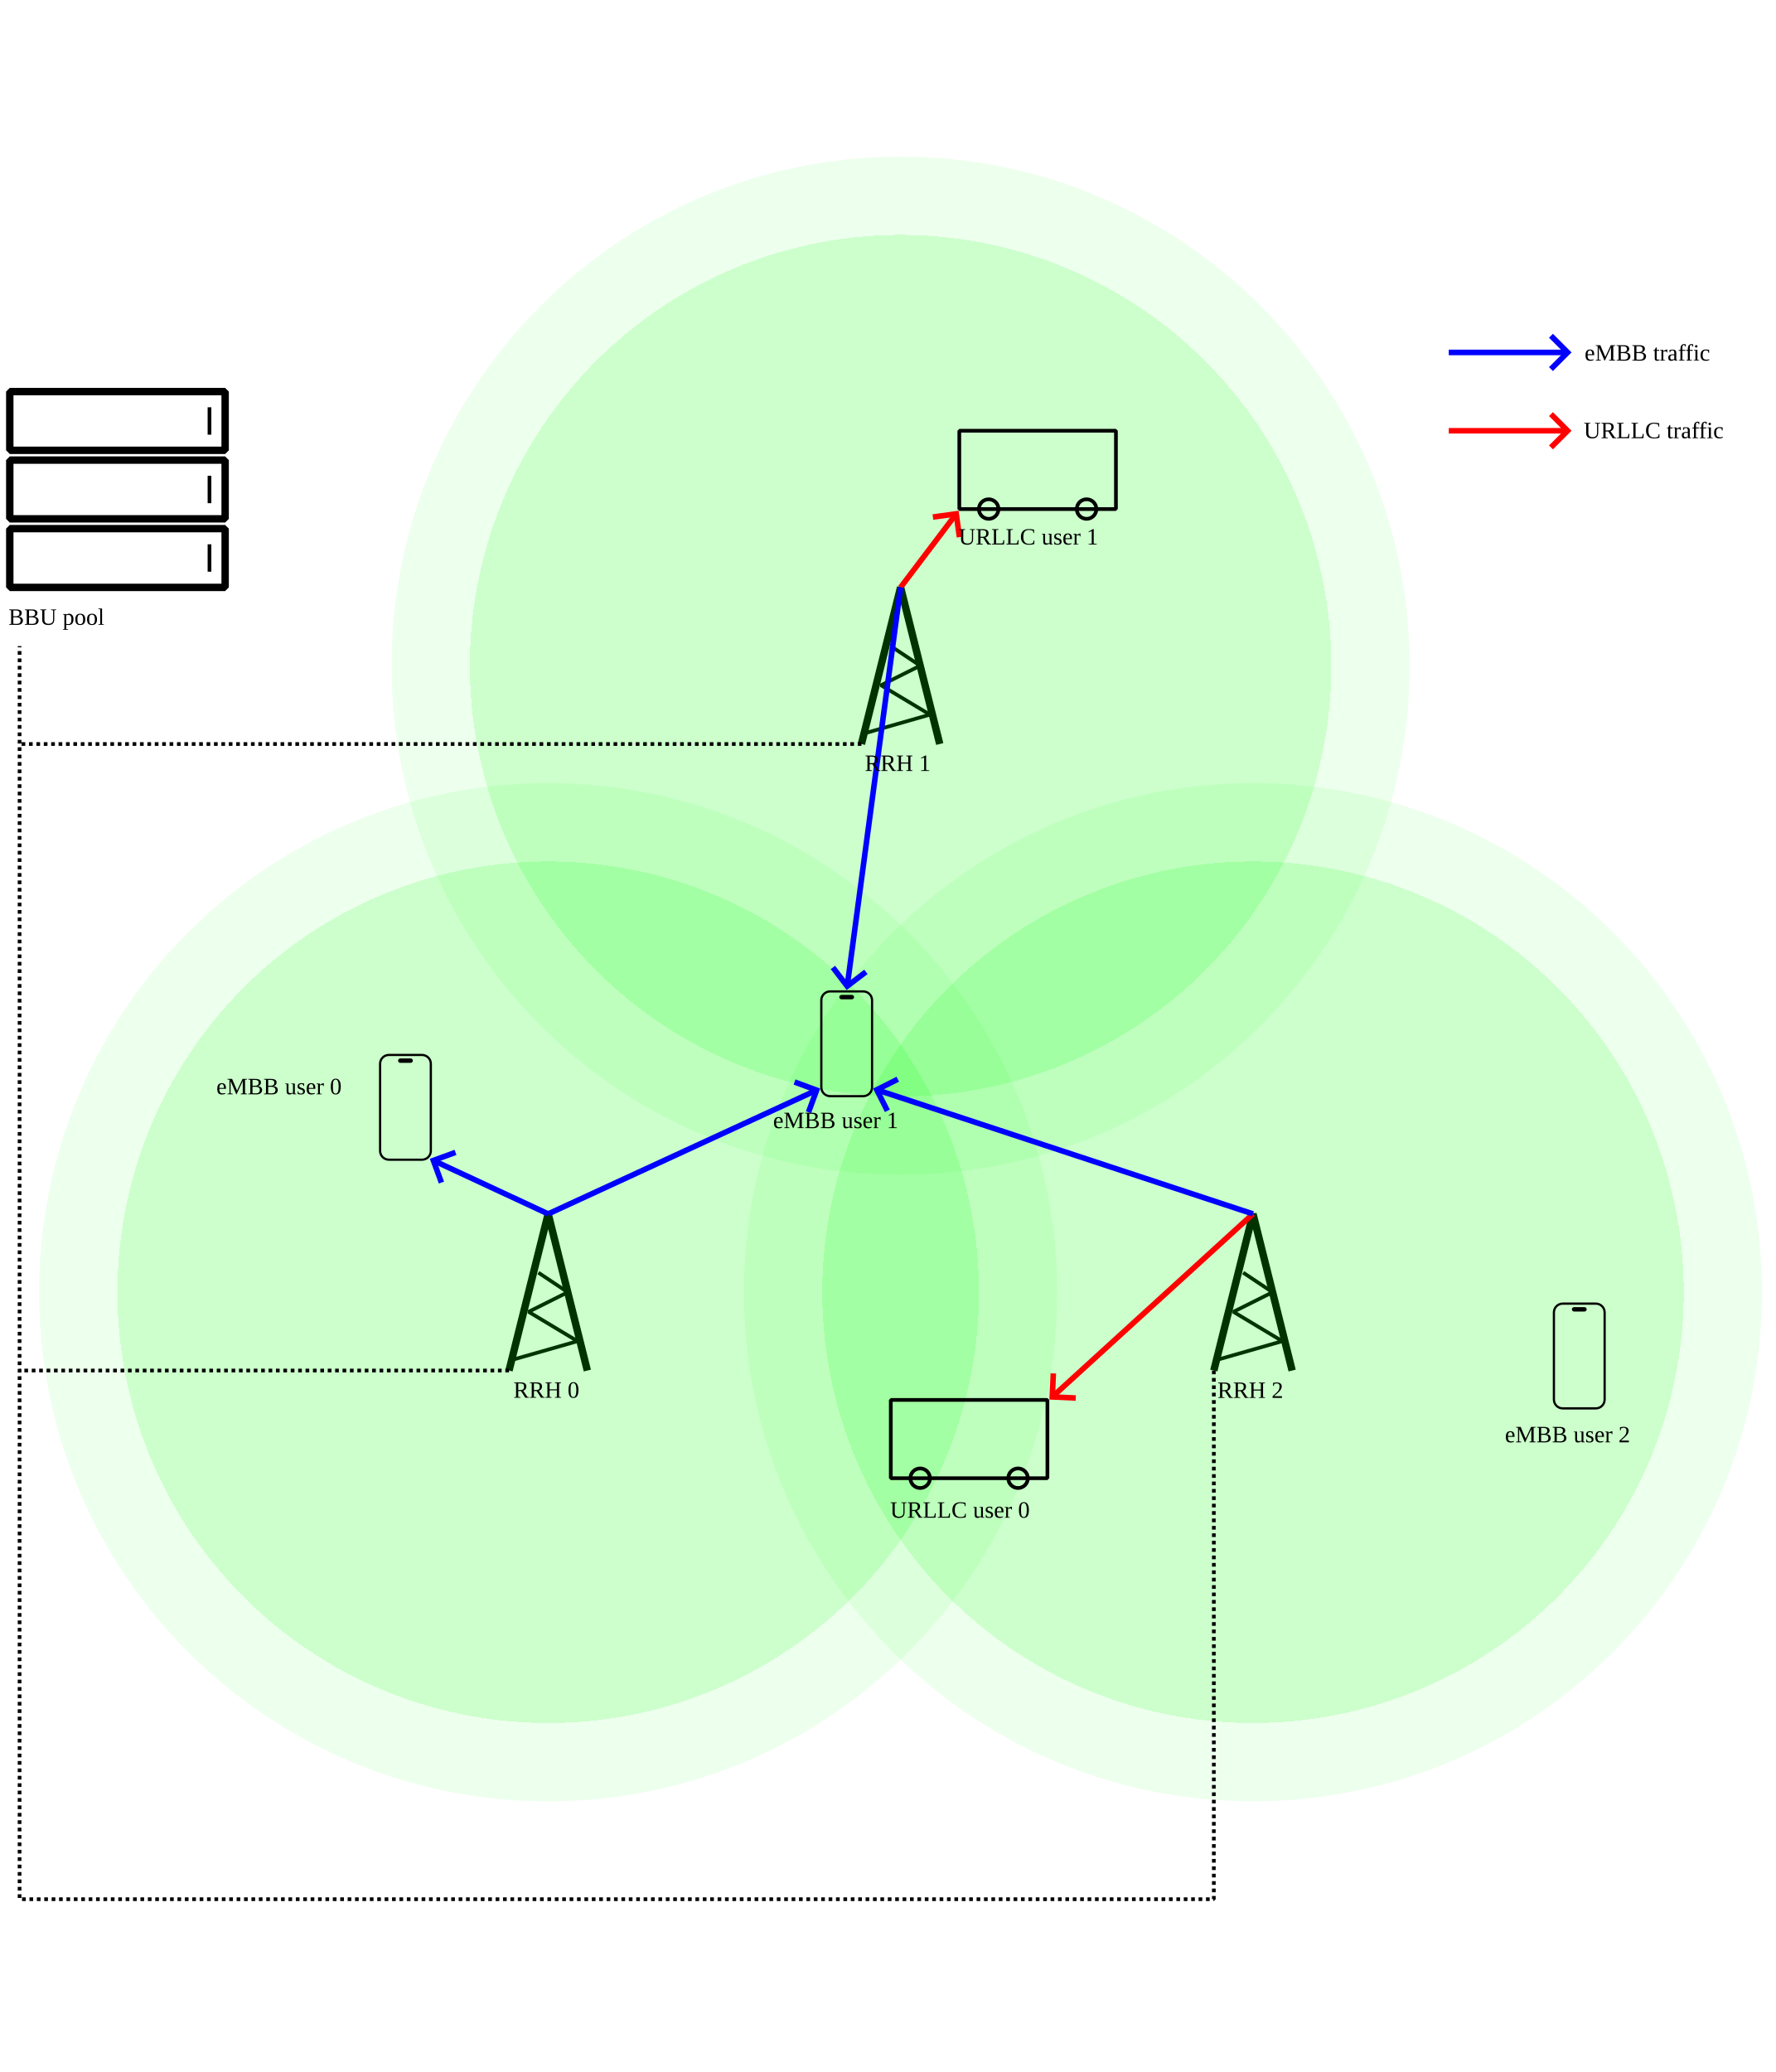
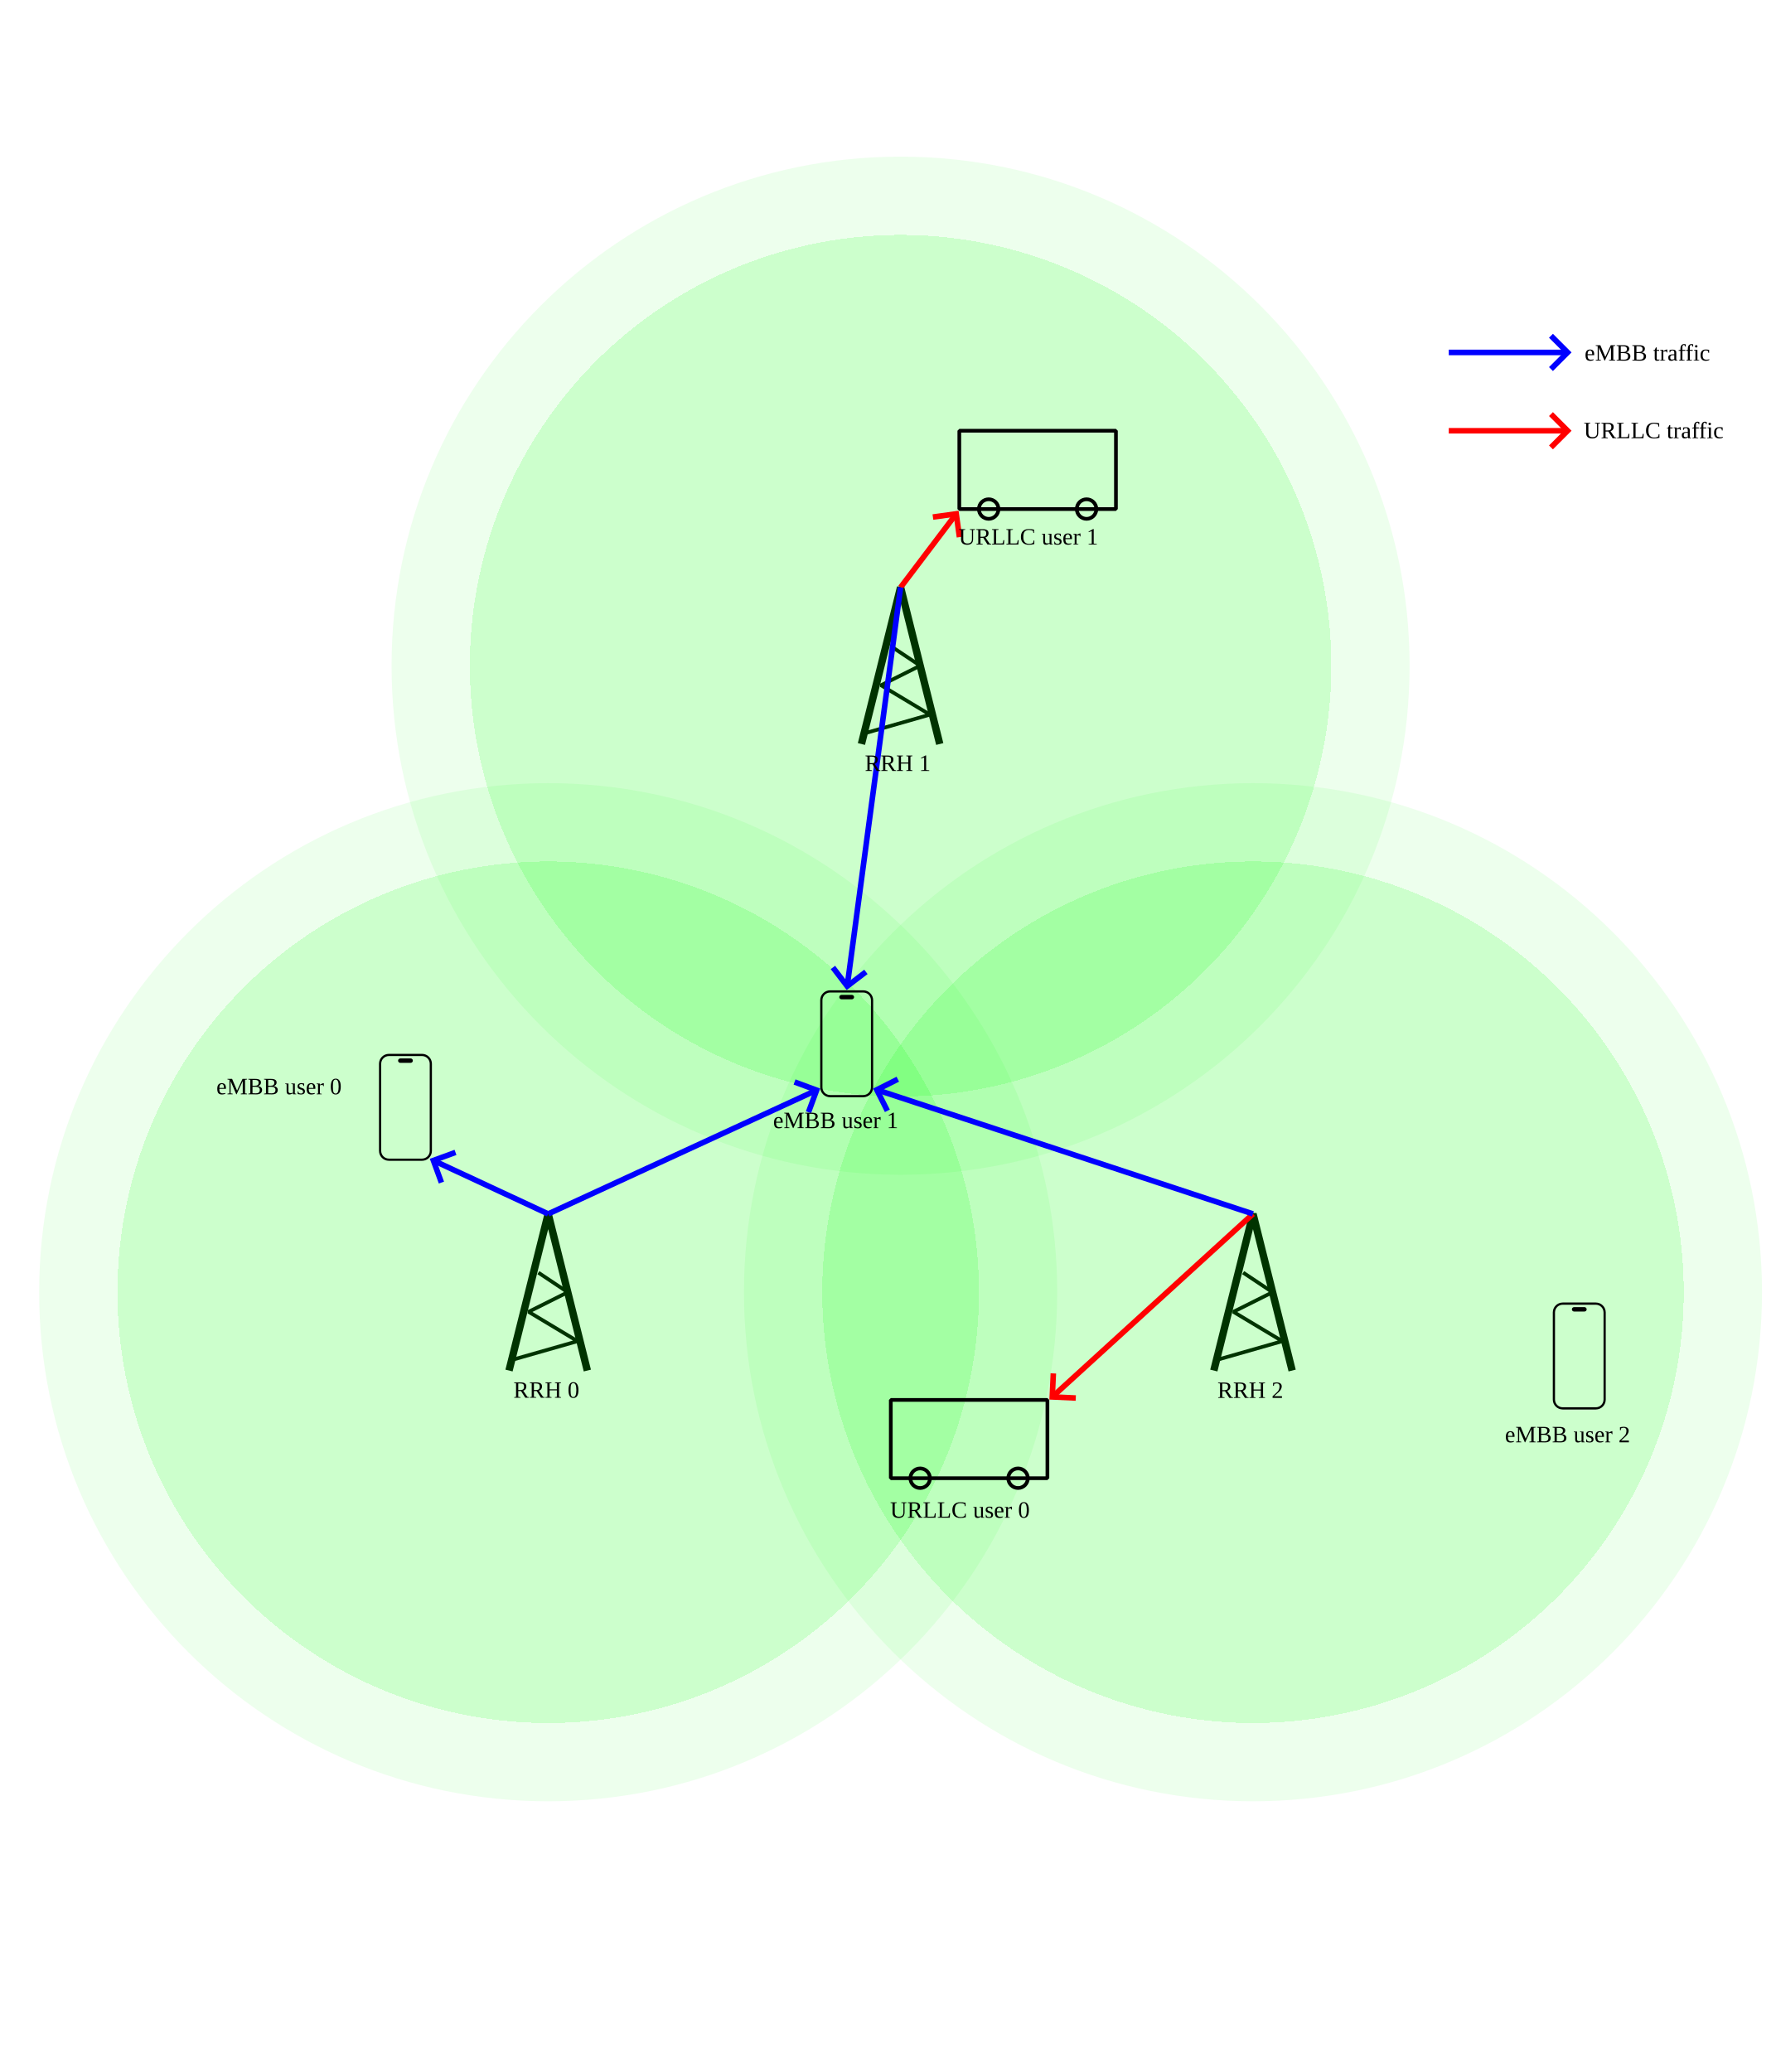
<svg xmlns="http://www.w3.org/2000/svg" xmlns:xlink="http://www.w3.org/1999/xlink" width="240mm" height="280mm" viewBox="0 0 240 280" version="1.1" id="svg5">
  <defs id="defs2">
    <marker style="overflow:visible" id="marker2697" refX="0" refY="0" orient="auto-start-reverse" markerWidth="4.061" markerHeight="6.707" viewBox="0 0 4.061 6.707" preserveAspectRatio="xMidYMid">
      <path style="fill:none;stroke:context-stroke;stroke-width:1;stroke-linecap:butt" d="M 3,-3 0,0 3,3" id="path2695" transform="rotate(180,0.125,0)" />
    </marker>
    <linearGradient id="linearGradient2700">
      <stop style="stop-color:#00ff00;stop-opacity:1;" offset="1" id="stop2696" />
      <stop style="stop-color:#00ff00;stop-opacity:0.35;" offset="1" id="stop2698" />
    </linearGradient>
    <radialGradient xlink:href="#linearGradient2700" id="radialGradient2704" cx="103.188" cy="140.229" fx="103.188" fy="140.229" r="34.396" gradientUnits="userSpaceOnUse" gradientTransform="matrix(1.692302,-5.3954117e-6,5.4308913e-6,1.692308,-79.37501,-99.72704)" />
    <radialGradient xlink:href="#linearGradient2700" id="radialGradient2704-9" cx="103.188" cy="140.229" fx="103.188" fy="140.229" r="34.396" gradientUnits="userSpaceOnUse" gradientTransform="matrix(1.692302,-5.3954117e-6,5.4308913e-6,1.692308,-79.37501,-99.72704)" />
    <radialGradient xlink:href="#linearGradient2700" id="radialGradient2704-8" cx="103.188" cy="140.229" fx="103.188" fy="140.229" r="34.396" gradientUnits="userSpaceOnUse" gradientTransform="matrix(1.692302,-5.3954117e-6,5.4308913e-6,1.692308,-79.37501,-99.72704)" />
    <marker style="overflow:visible" id="marker2697-3" refX="0" refY="0" orient="auto-start-reverse" markerWidth="4.061" markerHeight="6.707" viewBox="0 0 4.061 6.707" preserveAspectRatio="xMidYMid">
      <path style="fill:none;stroke:context-stroke;stroke-width:1;stroke-linecap:butt" d="M 3,-3 0,0 3,3" id="path2695-3" transform="rotate(180,0.125,0)" />
    </marker>
    <marker style="overflow:visible" id="marker2697-7-2-0" refX="0" refY="0" orient="auto-start-reverse" markerWidth="4.061" markerHeight="6.707" viewBox="0 0 4.061 6.707" preserveAspectRatio="xMidYMid">
      <path style="fill:none;stroke:context-stroke;stroke-width:1;stroke-linecap:butt" d="M 3,-3 0,0 3,3" id="path2695-4-9-5" transform="rotate(180,0.125,0)" />
    </marker>
    <marker style="overflow:visible" id="marker2697-7-2-2" refX="0" refY="0" orient="auto-start-reverse" markerWidth="4.061" markerHeight="6.707" viewBox="0 0 4.061 6.707" preserveAspectRatio="xMidYMid">
      <path style="fill:none;stroke:context-stroke;stroke-width:1;stroke-linecap:butt" d="M 3,-3 0,0 3,3" id="path2695-4-9-9" transform="rotate(180,0.125,0)" />
    </marker>
    <marker style="overflow:visible" id="marker2697-7-2-0-8" refX="0" refY="0" orient="auto-start-reverse" markerWidth="4.061" markerHeight="6.707" viewBox="0 0 4.061 6.707" preserveAspectRatio="xMidYMid">
      <path style="fill:none;stroke:context-stroke;stroke-width:1;stroke-linecap:butt" d="M 3,-3 0,0 3,3" id="path2695-4-9-5-0" transform="rotate(180,0.125,0)" />
    </marker>
    <marker style="overflow:visible" id="marker2697-7-2-0-5" refX="0" refY="0" orient="auto-start-reverse" markerWidth="4.061" markerHeight="6.707" viewBox="0 0 4.061 6.707" preserveAspectRatio="xMidYMid">
      <path style="fill:none;stroke:context-stroke;stroke-width:1;stroke-linecap:butt" d="M 3,-3 0,0 3,3" id="path2695-4-9-5-5" transform="rotate(180,0.125,0)" />
    </marker>
    <marker style="overflow:visible" id="marker2697-7-2-2-8" refX="0" refY="0" orient="auto-start-reverse" markerWidth="4.061" markerHeight="6.707" viewBox="0 0 4.061 6.707" preserveAspectRatio="xMidYMid">
      <path style="fill:none;stroke:context-stroke;stroke-width:1;stroke-linecap:butt" d="M 3,-3 0,0 3,3" id="path2695-4-9-9-3" transform="rotate(180,0.125,0)" />
    </marker>
    <marker style="overflow:visible" id="marker2697-8" refX="0" refY="0" orient="auto-start-reverse" markerWidth="4.061" markerHeight="6.707" viewBox="0 0 4.061 6.707" preserveAspectRatio="xMidYMid">
      <path style="fill:none;stroke:context-stroke;stroke-width:1;stroke-linecap:butt" d="M 3,-3 0,0 3,3" id="path2695-7" transform="rotate(180,0.125,0)" />
    </marker>
  </defs>
  <g id="layer1">
    <g id="base_station" transform="translate(26.45833,-47.62499)">
      <path style="fill:none;fill-opacity:0.5;stroke:#000000;stroke-width:1;stroke-miterlimit:0;stroke-opacity:1" d="M 89.958,148.167 95.25,127 l 5.292,21.167" id="base_station_outer" />
      <path style="fill:none;fill-opacity:0.5;stroke:#000000;stroke-width:0.5;stroke-miterlimit:0;stroke-dasharray:none;stroke-opacity:1" d="m 89.958,146.844 9.26,-2.646 -6.615,-3.969 5.292,-2.646 -3.969,-2.646" id="base_station_inner" />
      <circle style="opacity:0.2;fill:url(#radialGradient2704);fill-opacity:1;stroke:#000000;stroke-width:0;stroke-miterlimit:0;stroke-dasharray:none;stroke-opacity:1" id="base_station_coverage" cy="137.583" cx="95.25" r="68.791" />
    </g>
    <g id="base_station-2" transform="translate(-21.16667,37.04167)">
      <path style="fill:none;fill-opacity:0.5;stroke:#000000;stroke-width:1;stroke-miterlimit:0;stroke-opacity:1" d="M 89.958,148.167 95.25,127 l 5.292,21.167" id="base_station_outer-0" />
      <path style="fill:none;fill-opacity:0.5;stroke:#000000;stroke-width:0.5;stroke-miterlimit:0;stroke-dasharray:none;stroke-opacity:1" d="m 89.958,146.844 9.26,-2.646 -6.615,-3.969 5.292,-2.646 -3.969,-2.646" id="base_station_inner-5" />
      <circle style="opacity:0.2;fill:url(#radialGradient2704-9);fill-opacity:1;stroke:#000000;stroke-width:0;stroke-miterlimit:0;stroke-dasharray:none;stroke-opacity:1" id="base_station_coverage-6" cy="137.583" cx="95.25" r="68.791" />
    </g>
    <g id="base_station-4" transform="translate(74.08334,37.04167)">
      <path style="fill:none;fill-opacity:0.5;stroke:#000000;stroke-width:1;stroke-miterlimit:0;stroke-opacity:1" d="M 89.958,148.167 95.25,127 l 5.292,21.167" id="base_station_outer-5" />
      <path style="fill:none;fill-opacity:0.5;stroke:#000000;stroke-width:0.5;stroke-miterlimit:0;stroke-dasharray:none;stroke-opacity:1" d="m 89.958,146.844 9.26,-2.646 -6.615,-3.969 5.292,-2.646 -3.969,-2.646" id="base_station_inner-0" />
      <circle style="opacity:0.2;fill:url(#radialGradient2704-8);fill-opacity:1;stroke:#000000;stroke-width:0;stroke-miterlimit:0;stroke-dasharray:none;stroke-opacity:1" id="base_station_coverage-9" cy="137.583" cx="95.25" r="68.791" />
    </g>
    <g id="embb_user_2" transform="matrix(0.07349081,0,0,0.07349081,209.9292,176.1462)" style="display:inline;stroke-width:0.993;stroke-dasharray:none;paint-order:fill markers stroke">
      <rect style="display:inline;fill:#000000;fill-opacity:1;stroke:none;stroke-width:0.993;stroke-dasharray:none;stroke-opacity:1;paint-order:normal;stop-color:#000000" id="dynamic_island-6" width="27.198" height="8.1" x="34.026" y="6.703" ry="4.05" transform="translate(-5.6696445e-7,1.3040179e-5)" />
      <rect style="display:inline;fill:none;fill-opacity:1;stroke:#000000;stroke-width:4.082;stroke-dasharray:none;stroke-opacity:1;paint-order:stroke fill markers;stop-color:#000000" id="border-7" width="93.286" height="192.617" x="156.33" y="0.265" ry="16.195" transform="translate(-155.3483,1.3040179e-5)" />
    </g>
    <g id="embb_user_1" transform="matrix(0.07349081,0,0,0.07349081,110.9249,133.9537)" style="display:inline;stroke-width:0.993;stroke-dasharray:none;paint-order:fill markers stroke">
      <rect style="display:inline;fill:#000000;fill-opacity:1;stroke:none;stroke-width:0.993;stroke-dasharray:none;stroke-opacity:1;paint-order:normal;stop-color:#000000" id="dynamic_island-3" width="27.198" height="8.1" x="34.026" y="6.703" ry="4.05" transform="translate(-5.6696445e-7,1.3040179e-5)" />
      <rect style="display:inline;fill:none;fill-opacity:1;stroke:#000000;stroke-width:4.082;stroke-dasharray:none;stroke-opacity:1;paint-order:stroke fill markers;stop-color:#000000" id="border-3" width="93.286" height="192.617" x="156.33" y="0.265" ry="16.195" transform="translate(-155.3483,1.3040179e-5)" />
    </g>
    <g id="embb_user_0" transform="matrix(0.07349081,0,0,0.07349081,51.29596,142.5407)" style="display:inline;stroke-width:0.993;stroke-dasharray:none;paint-order:fill markers stroke">
      <rect style="display:inline;fill:#000000;fill-opacity:1;stroke:none;stroke-width:0.993;stroke-dasharray:none;stroke-opacity:1;paint-order:normal;stop-color:#000000" id="dynamic_island" width="27.198" height="8.1" x="34.026" y="6.703" ry="4.05" transform="translate(-5.6696445e-7,1.3040179e-5)" />
      <rect style="display:inline;fill:none;fill-opacity:1;stroke:#000000;stroke-width:4.082;stroke-dasharray:none;stroke-opacity:1;paint-order:stroke fill markers;stop-color:#000000" id="border" width="93.286" height="192.617" x="156.33" y="0.265" ry="16.195" transform="translate(-155.3483,1.3040179e-5)" />
    </g>
    <g id="urllc_user_1" transform="translate(113.7708,-42.33333)">
      <rect style="opacity:1;fill:none;fill-opacity:1;stroke:#000000;stroke-width:0.5;stroke-miterlimit:0;stroke-dasharray:none;stroke-opacity:1" id="urllc_user_outer" width="21.167" height="10.583" x="15.875" y="100.542" />
      <ellipse style="opacity:1;fill:none;fill-opacity:1;stroke:#000000;stroke-width:0.5;stroke-miterlimit:0;stroke-dasharray:none;stroke-opacity:1" id="urllc_user_back" cx="19.844" cy="111.125" rx="1.323" ry="1.323" />
      <ellipse style="fill:none;fill-opacity:1;stroke:#000000;stroke-width:0.5;stroke-miterlimit:0;stroke-dasharray:none;stroke-opacity:1" id="urllc_user_front" cx="33.073" cy="111.125" rx="1.323" ry="1.323" />
    </g>
    <g id="urllc_user_0" transform="translate(104.5104,88.63542)">
      <rect style="opacity:1;fill:none;fill-opacity:1;stroke:#000000;stroke-width:0.5;stroke-miterlimit:0;stroke-dasharray:none;stroke-opacity:1" id="urllc_user_outer-8" width="21.167" height="10.583" x="15.875" y="100.542" />
      <ellipse style="opacity:1;fill:none;fill-opacity:1;stroke:#000000;stroke-width:0.5;stroke-miterlimit:0;stroke-dasharray:none;stroke-opacity:1" id="urllc_user_back-4" cx="19.844" cy="111.125" rx="1.323" ry="1.323" />
      <ellipse style="fill:none;fill-opacity:1;stroke:#000000;stroke-width:0.5;stroke-miterlimit:0;stroke-dasharray:none;stroke-opacity:1" id="urllc_user_front-3" cx="33.073" cy="111.125" rx="1.323" ry="1.323" />
    </g>
    <path style="opacity:1;fill:none;fill-opacity:1;stroke:#ff0000;stroke-width:0.75;stroke-miterlimit:0;stroke-dasharray:none;stroke-opacity:1;marker-end:url(#marker2697)" d="m 121.708,79.375 7.408,-9.79" id="urllc_traffic" />
    <path style="fill:none;fill-opacity:1;stroke:#ff0000;stroke-width:0.75;stroke-miterlimit:0;stroke-dasharray:none;stroke-opacity:1;marker-end:url(#marker2697-8)" d="m 195.792,58.208 h 15.875" id="urllc_traffic-4" />
    <path style="fill:none;fill-opacity:1;stroke:#ff0000;stroke-width:0.75;stroke-miterlimit:0;stroke-dasharray:none;stroke-opacity:1;marker-end:url(#marker2697-3)" d="m 169.333,164.042 -26.988,24.606" id="urllc_traffic-5" />
    <path style="fill:none;fill-opacity:1;stroke:#0000ff;stroke-width:0.75;stroke-miterlimit:0;stroke-dasharray:none;stroke-opacity:1;marker-end:url(#marker2697-7-2-2)" d="m 121.708,79.375 -7.189,53.706" id="urllc_traffic-3-0-4" />
    <path style="fill:none;fill-opacity:1;stroke:#0000ff;stroke-width:0.75;stroke-miterlimit:0;stroke-dasharray:none;stroke-opacity:1;marker-end:url(#marker2697-7-2-2-8)" d="m 195.792,47.625 h 15.875" id="urllc_traffic-3-0-4-0" />
    <path style="fill:none;fill-opacity:1;stroke:#0000ff;stroke-width:0.75;stroke-miterlimit:0;stroke-dasharray:none;stroke-opacity:1;marker-end:url(#marker2697-7-2-0)" d="M 74.083,164.042 110.194,147.396" id="urllc_traffic-3-0-2" />
    <path style="fill:none;fill-opacity:1;stroke:#0000ff;stroke-width:0.75;stroke-miterlimit:0;stroke-dasharray:none;stroke-opacity:1;marker-end:url(#marker2697-7-2-0-5)" d="M 74.083,164.042 58.737,156.898" id="urllc_traffic-3-0-2-9" />
    <path style="fill:none;fill-opacity:1;stroke:#0000ff;stroke-width:0.75;stroke-miterlimit:0;stroke-dasharray:none;stroke-opacity:1;marker-end:url(#marker2697-7-2-0-8)" d="M 169.333,164.042 118.67,147.327" id="urllc_traffic-3-0-2-5" />
    <text xml:space="preserve" style="font-size:3.175px;fill:#000000;stroke:#000000;stroke-width:0;stroke-miterlimit:0;stroke-dasharray:none;stroke-opacity:1" x="69.384" y="188.886" id="base_station_0_label">
      <tspan id="tspan8557-6-2" style="stroke-width:0" x="69.384" y="188.886">RRH 0</tspan>
    </text>
    <text xml:space="preserve" style="font-size:3.175px;fill:#000000;stroke:#000000;stroke-width:0;stroke-miterlimit:0;stroke-dasharray:none;stroke-opacity:1" x="116.873" y="104.181" id="base_station_1_label">
      <tspan id="tspan8557-6-2-0" style="stroke-width:0" x="116.873" y="104.181">RRH 1</tspan>
    </text>
    <text xml:space="preserve" style="font-size:3.175px;fill:#000000;stroke:#000000;stroke-width:0;stroke-miterlimit:0;stroke-dasharray:none;stroke-opacity:1" x="164.525" y="188.913" id="base_station_2_label">
      <tspan id="tspan8557-6-2-06" style="stroke-width:0" x="164.525" y="188.913">RRH 2</tspan>
    </text>
-     <g id="servers" transform="translate(-212.9896,-7.9375)">
-       <g id="server">
-         <rect style="fill:none;fill-opacity:0.5;stroke:#000000;stroke-width:1;stroke-miterlimit:0;stroke-dasharray:none;stroke-dashoffset:0;stroke-opacity:1" id="server_outer" width="29.104" height="7.938" x="214.312" y="60.854" />
-         <path style="fill:none;fill-opacity:0.5;stroke:#000000;stroke-width:0.5;stroke-miterlimit:0;stroke-dasharray:none;stroke-dashoffset:0;stroke-opacity:1" d="m 241.3,62.971 v 3.704" id="server_inner" />
-       </g>
-       <g id="server-0" transform="translate(1.2715657e-5,9.260419)">
-         <rect style="fill:none;fill-opacity:0.5;stroke:#000000;stroke-width:1;stroke-miterlimit:0;stroke-dasharray:none;stroke-dashoffset:0;stroke-opacity:1" id="server_outer-8" width="29.104" height="7.938" x="214.312" y="60.854" />
-         <path style="fill:none;fill-opacity:0.5;stroke:#000000;stroke-width:0.5;stroke-miterlimit:0;stroke-dasharray:none;stroke-dashoffset:0;stroke-opacity:1" d="m 241.3,62.971 v 3.704" id="server_inner-5" />
-       </g>
-       <g id="server-1" transform="translate(1.2715658e-5,18.52084)">
-         <rect style="fill:none;fill-opacity:0.5;stroke:#000000;stroke-width:1;stroke-miterlimit:0;stroke-dasharray:none;stroke-dashoffset:0;stroke-opacity:1" id="server_outer-2" width="29.104" height="7.938" x="214.312" y="60.854" />
-         <path style="fill:none;fill-opacity:0.5;stroke:#000000;stroke-width:0.5;stroke-miterlimit:0;stroke-dasharray:none;stroke-dashoffset:0;stroke-opacity:1" d="m 241.3,62.971 v 3.704" id="server_inner-2" />
-       </g>
-     </g>
    <text xml:space="preserve" style="font-size:3.175px;fill:#000000;stroke:#000000;stroke-width:0;stroke-miterlimit:0;stroke-dasharray:none;stroke-opacity:1" x="29.238" y="147.876" id="embb_user_0_label">
      <tspan id="tspan8557-6-2-06-3" style="stroke-width:0" x="29.238" y="147.876">eMBB user 0</tspan>
    </text>
    <text xml:space="preserve" style="font-size:3.175px;fill:#000000;stroke:#000000;stroke-width:0;stroke-miterlimit:0;stroke-dasharray:none;stroke-opacity:1" x="104.479" y="152.45" id="embb_user_1_label">
      <tspan id="tspan8557-6-2-06-3-4" style="stroke-width:0" x="104.479" y="152.45">eMBB user 1</tspan>
    </text>
    <text xml:space="preserve" style="font-size:3.175px;fill:#000000;stroke:#000000;stroke-width:0;stroke-miterlimit:0;stroke-dasharray:none;stroke-opacity:1" x="203.381" y="194.908" id="embb_user_2_label">
      <tspan id="tspan8557-6-2-06-3-4-0" style="stroke-width:0" x="203.381" y="194.908">eMBB user 2</tspan>
    </text>
    <text xml:space="preserve" style="font-size:3.175px;fill:#000000;stroke:#000000;stroke-width:0;stroke-miterlimit:0;stroke-dasharray:none;stroke-opacity:1" x="214.148" y="48.73" id="embb_user_2_label-8">
      <tspan id="tspan8557-6-2-06-3-4-0-7" style="stroke-width:0" x="214.148" y="48.73">eMBB traffic</tspan>
    </text>
    <text xml:space="preserve" style="font-size:3.175px;fill:#000000;stroke:#000000;stroke-width:0;stroke-miterlimit:0;stroke-dasharray:none;stroke-opacity:1" x="214.037" y="59.219" id="embb_user_2_label-8-9">
      <tspan id="tspan8557-6-2-06-3-4-0-7-7" style="stroke-width:0" x="214.037" y="59.219">URLLC traffic</tspan>
    </text>
    <text xml:space="preserve" style="font-size:3.175px;fill:#000000;stroke:#000000;stroke-width:0;stroke-miterlimit:0;stroke-dasharray:none;stroke-opacity:1" x="120.293" y="205.099" id="urllc_user_0_label">
      <tspan id="tspan8557-6-2-06-3-4-0-9" style="stroke-width:0" x="120.293" y="205.099">URLLC user 0</tspan>
    </text>
    <text xml:space="preserve" style="font-size:3.175px;fill:#000000;stroke:#000000;stroke-width:0;stroke-miterlimit:0;stroke-dasharray:none;stroke-opacity:1" x="129.554" y="73.585" id="urllc_user_1_label">
      <tspan id="tspan8557-6-2-06-3-4-0-9-2" style="stroke-width:0" x="129.554" y="73.585">URLLC user 1</tspan>
    </text>
-     <text xml:space="preserve" style="font-size:3.175px;fill:#000000;stroke:#000000;stroke-width:0;stroke-miterlimit:0;stroke-dasharray:none;stroke-opacity:1" x="1.145" y="84.433" id="bbu_pool_label">
-       <tspan id="tspan8557-6-2-06-3-4-0-9-2-2" style="stroke-width:0" x="1.145" y="84.433">BBU pool</tspan>
-     </text>
-     <path style="fill:none;stroke:#000000;stroke-width:0.5;stroke-miterlimit:0;stroke-dasharray:0.5, 0.5;stroke-dashoffset:0" d="m 164.042,185.208 v 71.438 H 2.646 V 87.312" id="path536" />
-     <path style="fill:none;stroke:#000000;stroke-width:0.5;stroke-miterlimit:0;stroke-dasharray:0.5, 0.5;stroke-dashoffset:0" d="M 68.792,185.208 H 2.646" id="path1231" />
-     <path style="fill:none;stroke:#000000;stroke-width:0.5;stroke-miterlimit:0;stroke-dasharray:0.5, 0.5;stroke-dashoffset:0" d="M 116.417,100.542 H 2.646" id="path1233" />
  </g>
</svg>
